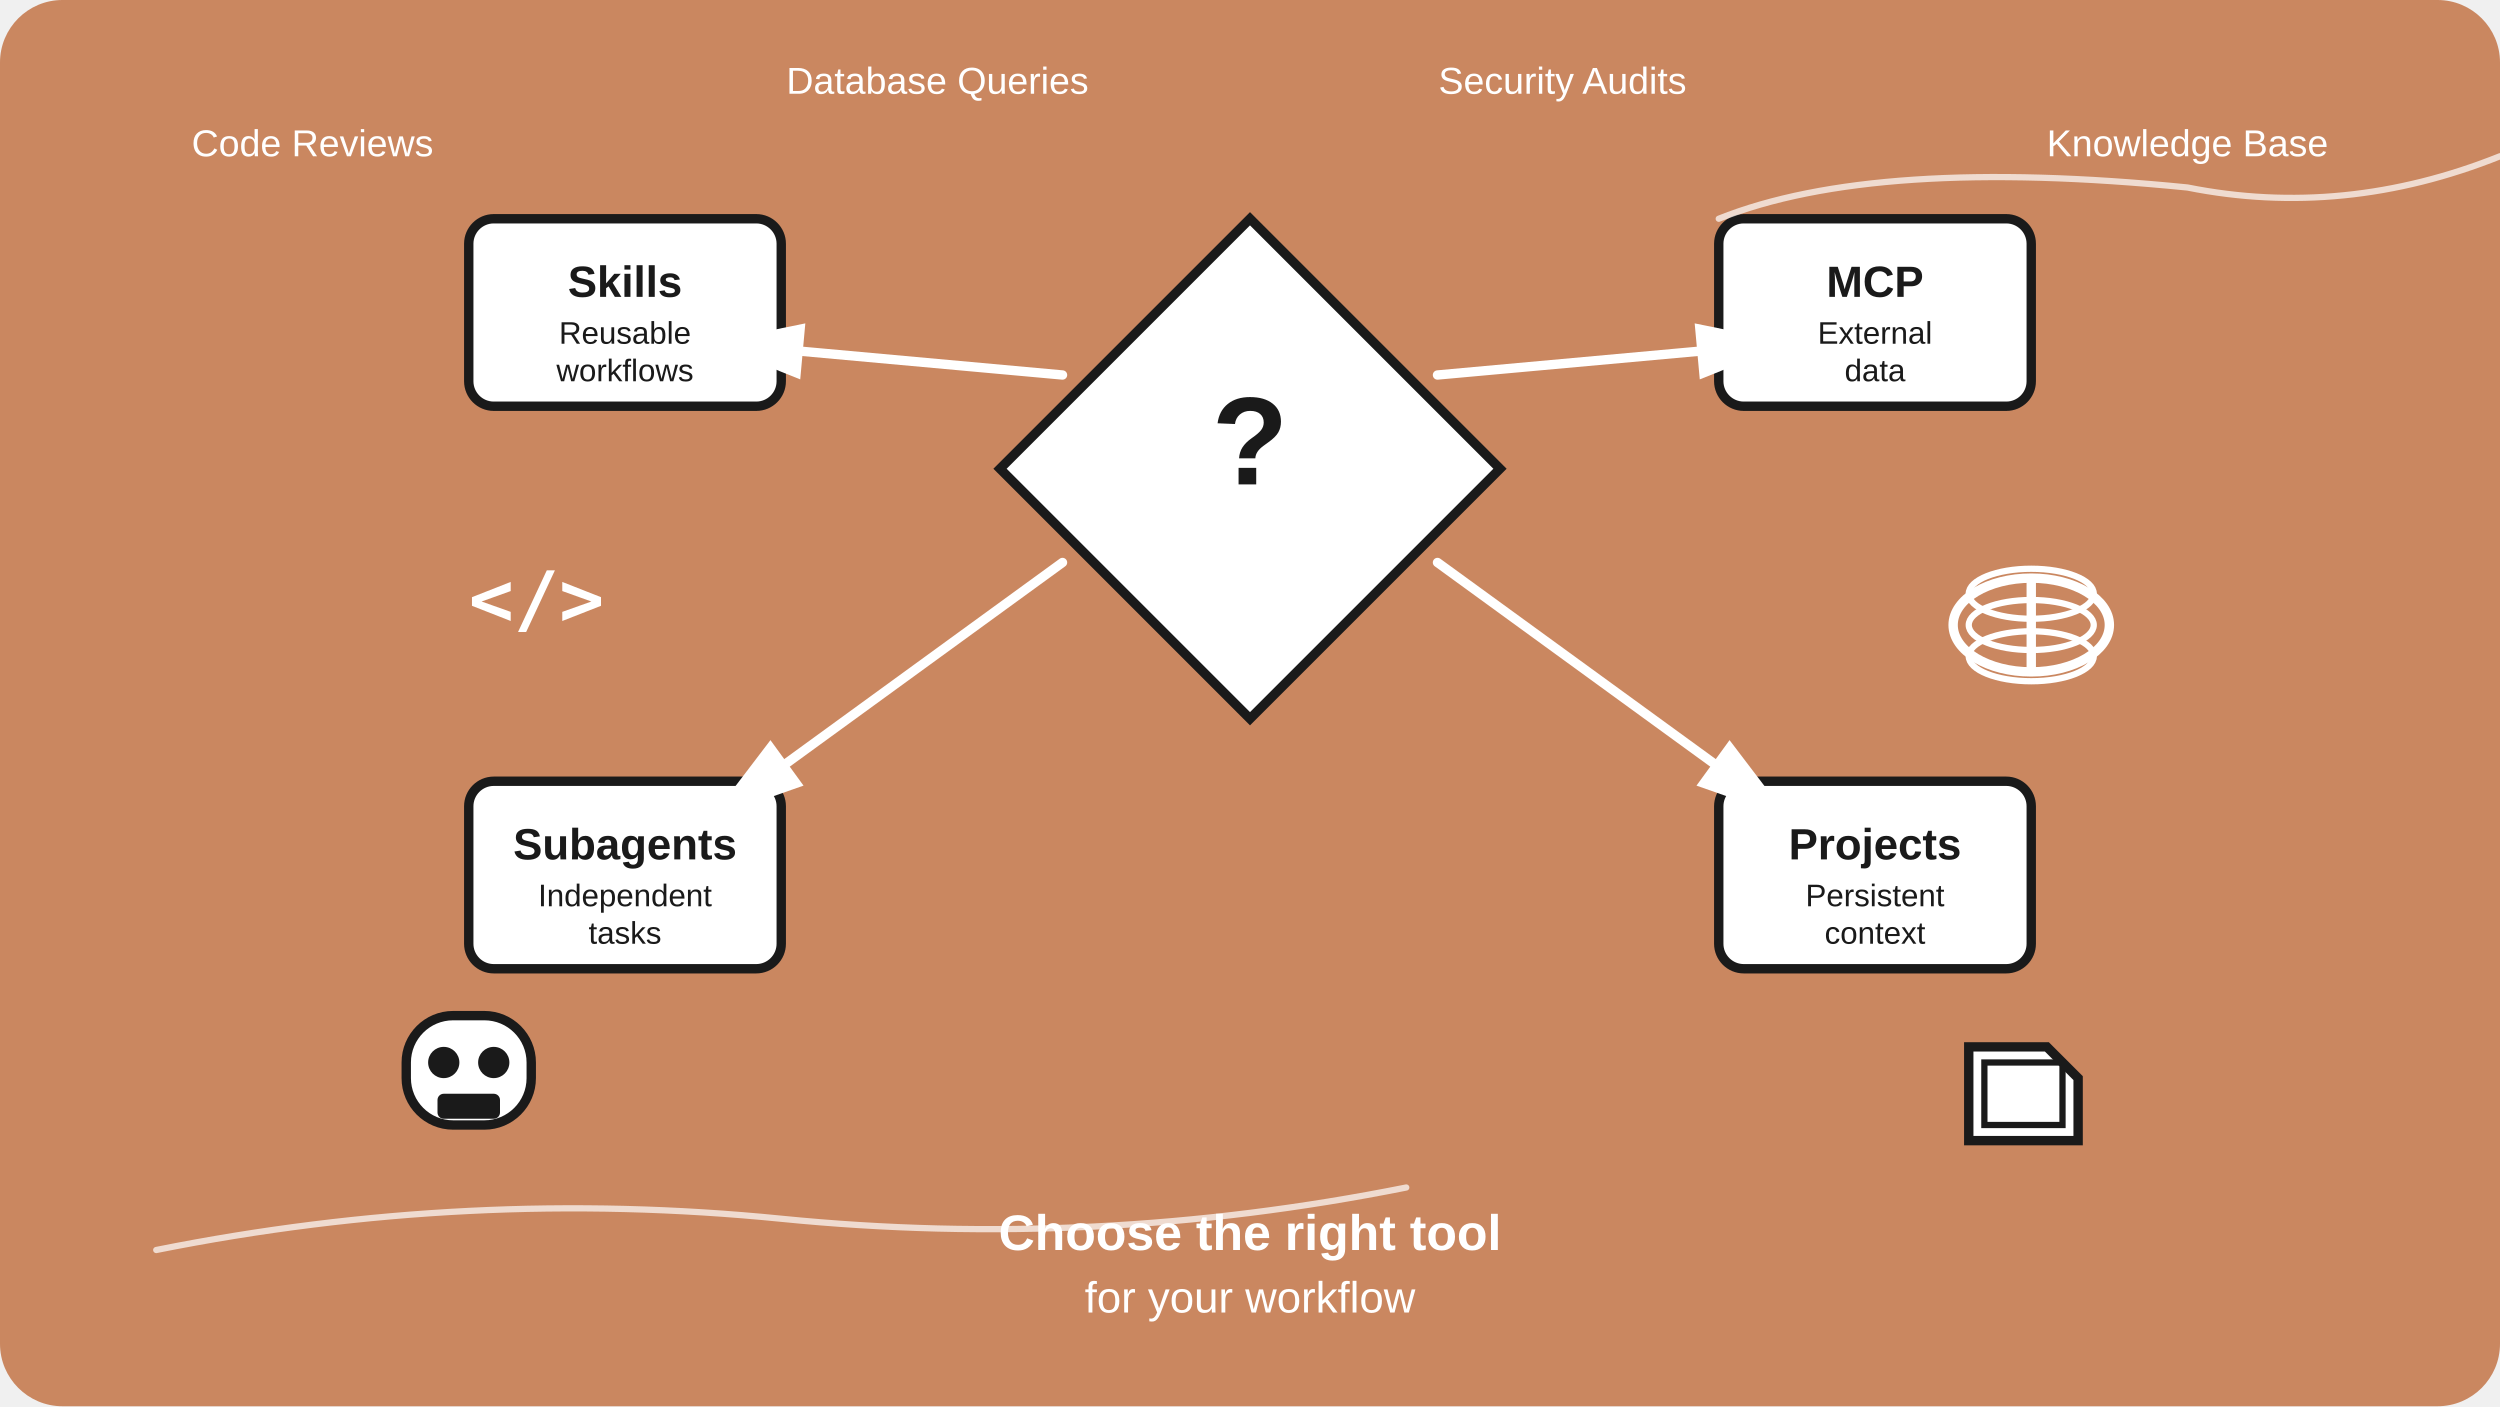
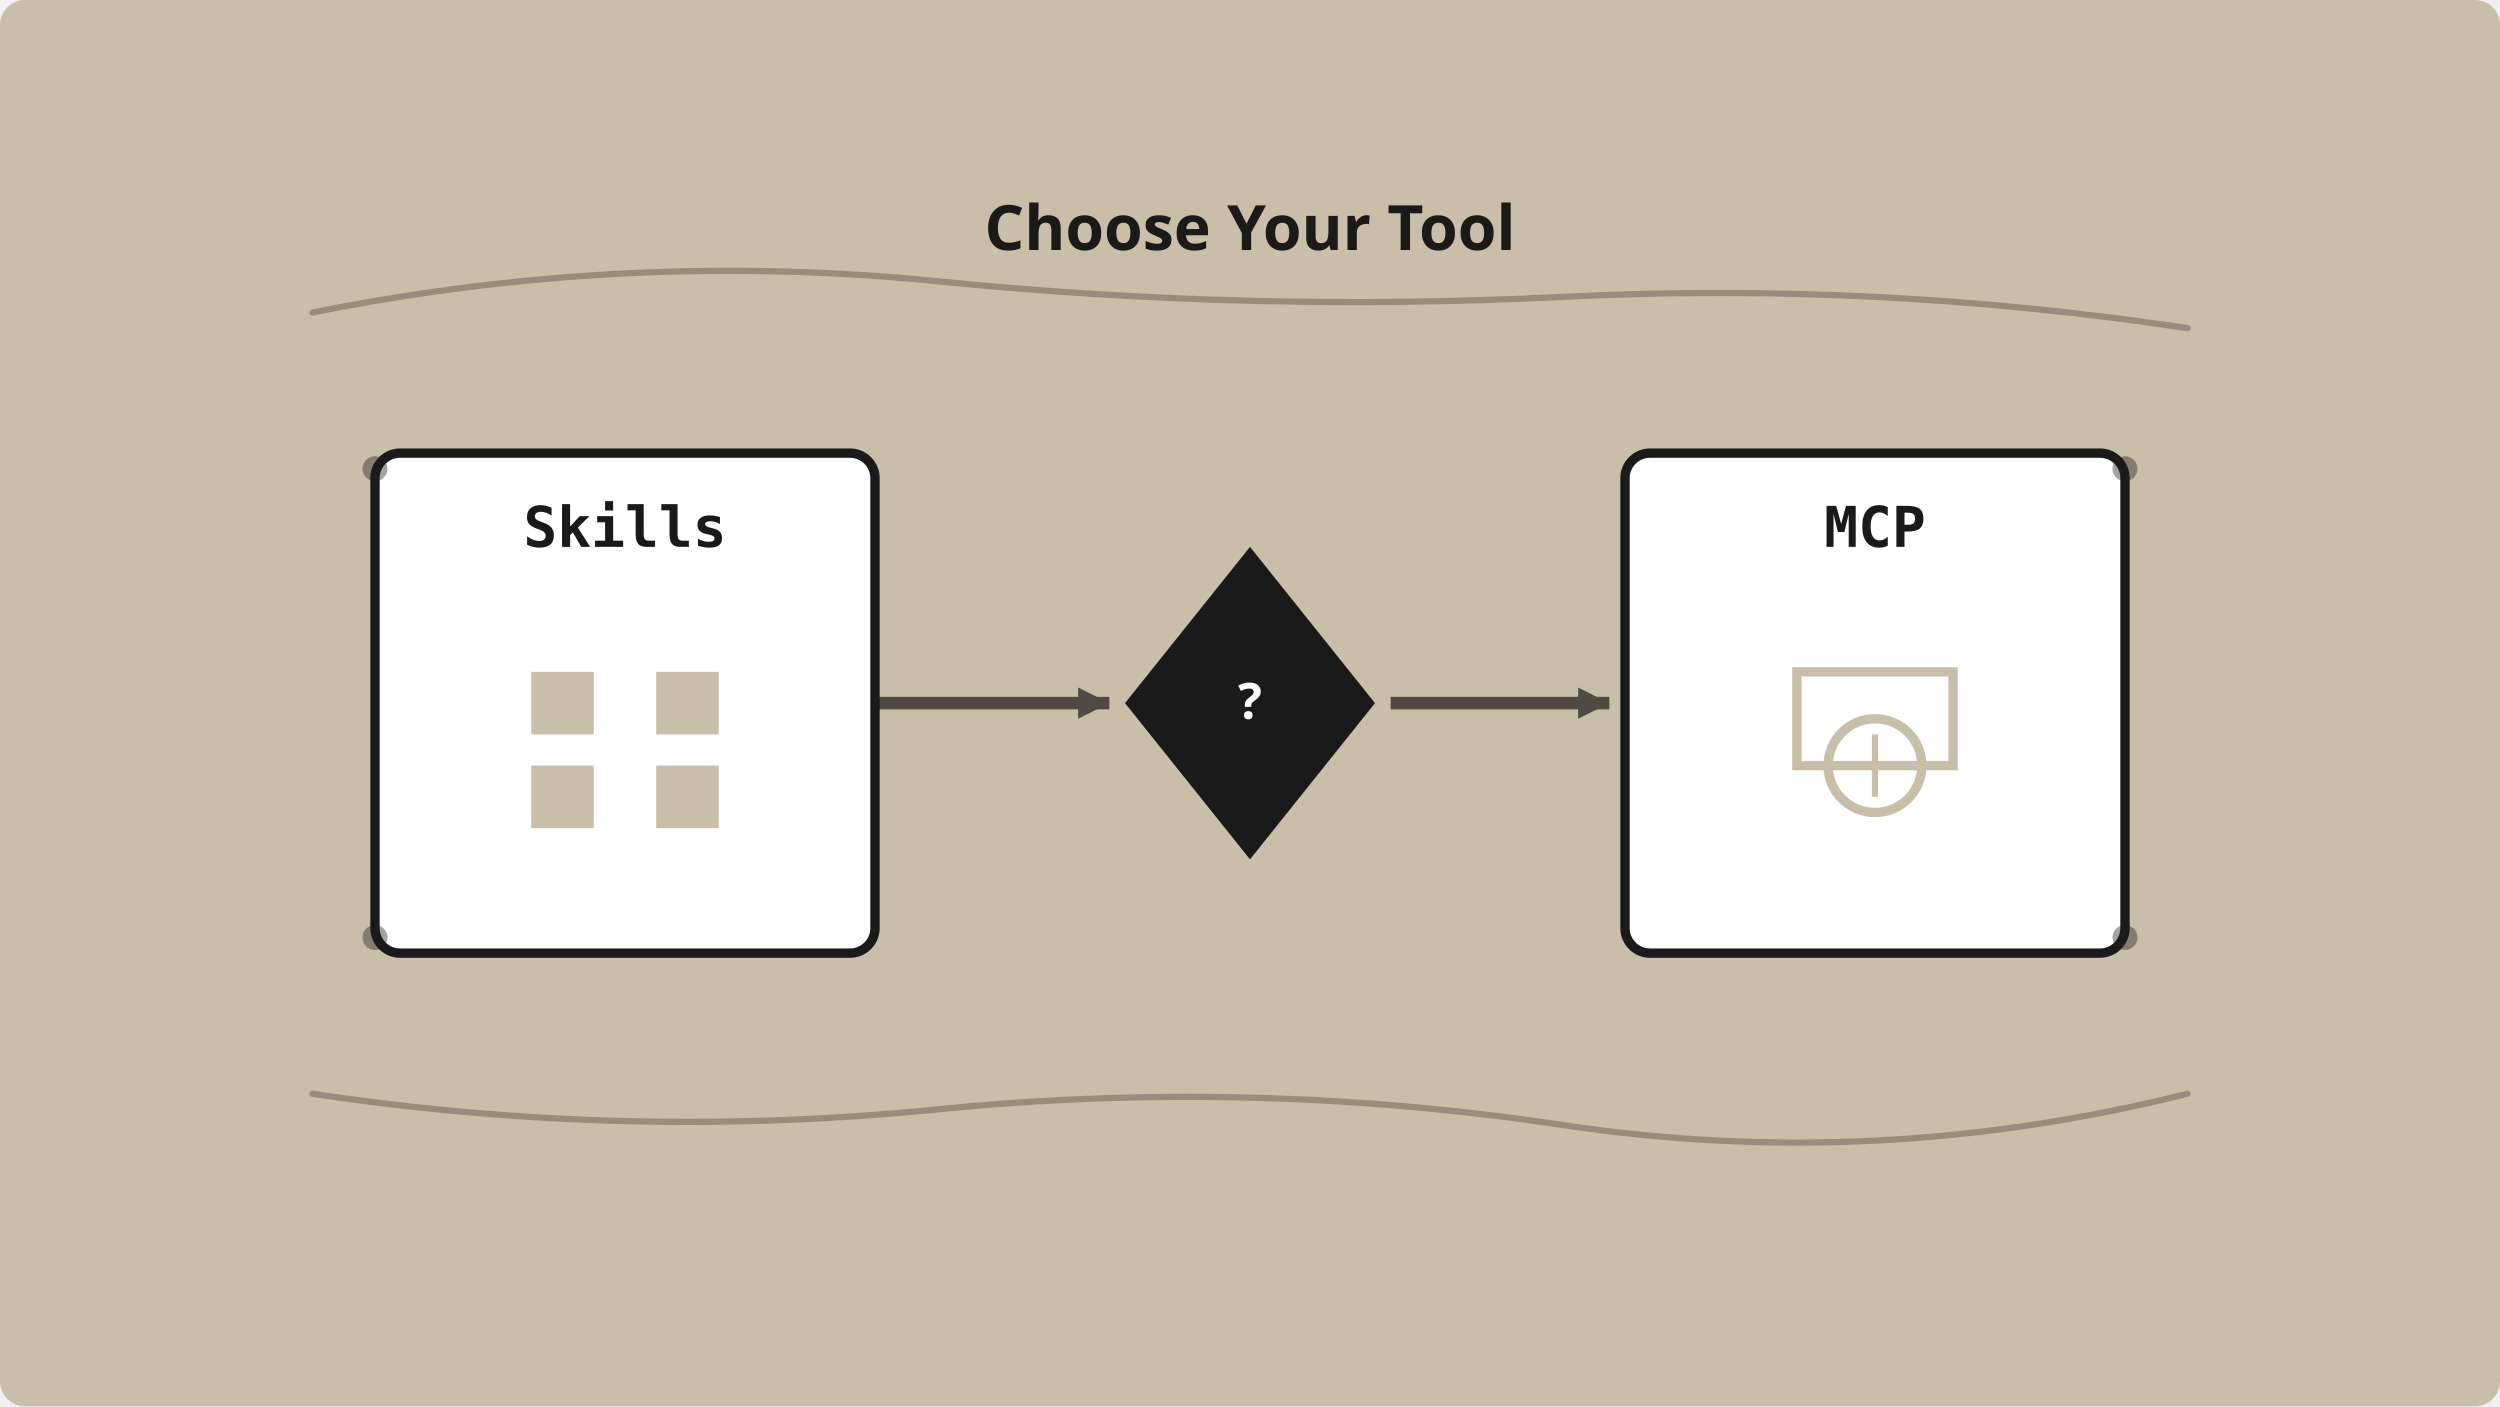
<svg xmlns="http://www.w3.org/2000/svg" viewBox="0 0 800 450">
-   <rect width="800" height="450" fill="#CA8760" rx="20" />
-   <g transform="translate(400, 150)">
-     <path d="M 0,-80 L 80,0 L 0,80 L -80,0 Z" fill="#FFFFFF" stroke="#1A1A1A" stroke-width="3" />
-     <text x="0" y="5" font-family="Arial, sans-serif" font-size="40" fill="#1A1A1A" text-anchor="middle" font-weight="bold">?</text>
+   <rect width="800" height="450" fill="#C9BFA8" rx="8" />
+   <g transform="translate(200, 225)">
+     <rect x="-80" y="-80" width="160" height="160" fill="#FFFFFF" rx="8" stroke="#1A1A1A" stroke-width="3" />
+     <text x="0" y="-50" font-family="monospace" font-size="18" font-weight="bold" fill="#1A1A1A" text-anchor="middle">Skills</text>
+     <polygon points="-30,-10 -10,-10 -10,10 -30,10" fill="#C9BFA8" />
+     <polygon points="10,-10 30,-10 30,10 10,10" fill="#C9BFA8" />
+     <polygon points="-30,20 -10,20 -10,40 -30,40" fill="#C9BFA8" />
+     <polygon points="10,20 30,20 30,40 10,40" fill="#C9BFA8" />
  </g>
-   <g transform="translate(200, 100)">
-     <rect x="-50" y="-30" width="100" height="60" fill="#FFFFFF" stroke="#1A1A1A" stroke-width="3" rx="8" />
-     <text x="0" y="-5" font-family="Arial, sans-serif" font-size="14" fill="#1A1A1A" text-anchor="middle" font-weight="bold">Skills</text>
-     <text x="0" y="10" font-family="Arial, sans-serif" font-size="10" fill="#1A1A1A" text-anchor="middle">Reusable</text>
-     <text x="0" y="22" font-family="Arial, sans-serif" font-size="10" fill="#1A1A1A" text-anchor="middle">workflows</text>
+   <g transform="translate(600, 225)">
+     <rect x="-80" y="-80" width="160" height="160" fill="#FFFFFF" rx="8" stroke="#1A1A1A" stroke-width="3" />
+     <text x="0" y="-50" font-family="monospace" font-size="18" font-weight="bold" fill="#1A1A1A" text-anchor="middle">MCP</text>
+     <rect x="-25" y="-10" width="50" height="30" fill="none" stroke="#C9BFA8" stroke-width="3" />
+     <circle cx="0" cy="20" r="15" fill="none" stroke="#C9BFA8" stroke-width="3" />
+     <line x1="-10" y1="20" x2="10" y2="20" stroke="#C9BFA8" stroke-width="2" />
+     <line x1="0" y1="10" x2="0" y2="30" stroke="#C9BFA8" stroke-width="2" />
  </g>
-   <g transform="translate(600, 100)">
-     <rect x="-50" y="-30" width="100" height="60" fill="#FFFFFF" stroke="#1A1A1A" stroke-width="3" rx="8" />
-     <text x="0" y="-5" font-family="Arial, sans-serif" font-size="14" fill="#1A1A1A" text-anchor="middle" font-weight="bold">MCP</text>
-     <text x="0" y="10" font-family="Arial, sans-serif" font-size="10" fill="#1A1A1A" text-anchor="middle">External</text>
-     <text x="0" y="22" font-family="Arial, sans-serif" font-size="10" fill="#1A1A1A" text-anchor="middle">data</text>
+   <g transform="translate(400, 225)">
+     <polygon points="0,-50 40,0 0,50 -40,0" fill="#1A1A1A" />
+     <text x="0" y="5" font-family="sans-serif" font-size="16" font-weight="bold" fill="#FFFFFF" text-anchor="middle">?</text>
  </g>
-   <g transform="translate(200, 280)">
-     <rect x="-50" y="-30" width="100" height="60" fill="#FFFFFF" stroke="#1A1A1A" stroke-width="3" rx="8" />
-     <text x="0" y="-5" font-family="Arial, sans-serif" font-size="14" fill="#1A1A1A" text-anchor="middle" font-weight="bold">Subagents</text>
-     <text x="0" y="10" font-family="Arial, sans-serif" font-size="10" fill="#1A1A1A" text-anchor="middle">Independent</text>
-     <text x="0" y="22" font-family="Arial, sans-serif" font-size="10" fill="#1A1A1A" text-anchor="middle">tasks</text>
+   <g opacity="0.7">
+     <path d="M 280,225 L 355,225" stroke="#1A1A1A" stroke-width="4" />
+     <polygon points="355,225 345,220 345,230" fill="#1A1A1A" />
+     <path d="M 445,225 L 515,225" stroke="#1A1A1A" stroke-width="4" />
+     <polygon points="515,225 505,220 505,230" fill="#1A1A1A" />
  </g>
-   <g transform="translate(600, 280)">
-     <rect x="-50" y="-30" width="100" height="60" fill="#FFFFFF" stroke="#1A1A1A" stroke-width="3" rx="8" />
-     <text x="0" y="-5" font-family="Arial, sans-serif" font-size="14" fill="#1A1A1A" text-anchor="middle" font-weight="bold">Projects</text>
-     <text x="0" y="10" font-family="Arial, sans-serif" font-size="10" fill="#1A1A1A" text-anchor="middle">Persistent</text>
-     <text x="0" y="22" font-family="Arial, sans-serif" font-size="10" fill="#1A1A1A" text-anchor="middle">context</text>
+   <text x="400" y="80" font-family="sans-serif" font-size="20" font-weight="bold" fill="#1A1A1A" text-anchor="middle">Choose Your Tool</text>
+   <g opacity="0.3">
+     <path d="M 100,100 Q 200,80 300,90 T 500,95 T 700,105" fill="none" stroke="#1A1A1A" stroke-width="2" stroke-linecap="round" />
+     <path d="M 100,350 Q 200,365 300,355 T 500,360 T 700,350" fill="none" stroke="#1A1A1A" stroke-width="2" stroke-linecap="round" />
  </g>
-   <defs>
-     <marker id="arrowhead" markerWidth="10" markerHeight="10" refX="9" refY="3" orient="auto">
-       <polygon points="0 0, 10 3, 0 6" fill="#FFFFFF" />
-     </marker>
-   </defs>
-   <path d="M 340,120 L 230,110" stroke="#FFFFFF" stroke-width="3" fill="none" marker-end="url(#arrowhead)" stroke-linecap="round" />
-   <path d="M 460,120 L 570,110" stroke="#FFFFFF" stroke-width="3" fill="none" marker-end="url(#arrowhead)" stroke-linecap="round" />
-   <path d="M 340,180 L 230,260" stroke="#FFFFFF" stroke-width="3" fill="none" marker-end="url(#arrowhead)" stroke-linecap="round" />
-   <path d="M 460,180 L 570,260" stroke="#FFFFFF" stroke-width="3" fill="none" marker-end="url(#arrowhead)" stroke-linecap="round" />
-   <g transform="translate(150, 200)">
-     <text x="0" y="0" font-family="monospace" font-size="24" fill="#FFFFFF" font-weight="bold">&lt;/&gt;</text>
-   </g>
-   <g transform="translate(650, 200)">
-     <ellipse cx="0" cy="0" rx="25" ry="15" fill="none" stroke="#FFFFFF" stroke-width="3" />
-     <line x1="0" y1="-15" x2="0" y2="15" stroke="#FFFFFF" stroke-width="3" />
-     <ellipse cx="0" cy="-10" rx="20" ry="8" fill="none" stroke="#FFFFFF" stroke-width="2" />
-     <ellipse cx="0" cy="0" rx="20" ry="8" fill="none" stroke="#FFFFFF" stroke-width="2" />
-     <ellipse cx="0" cy="10" rx="20" ry="8" fill="none" stroke="#FFFFFF" stroke-width="2" />
-   </g>
-   <g transform="translate(150, 350)">
-     <rect x="-20" y="-25" width="40" height="35" fill="#FFFFFF" stroke="#1A1A1A" stroke-width="3" rx="15" />
-     <circle cx="-8" cy="-10" r="5" fill="#1A1A1A" />
-     <circle cx="8" cy="-10" r="5" fill="#1A1A1A" />
-     <rect x="-10" y="0" width="20" height="8" fill="#1A1A1A" rx="2" />
-   </g>
-   <g transform="translate(650, 350)">
-     <path d="M -20,-15 L 5,-15 L 15,-5 L 15,15 L -20,15 Z" fill="#FFFFFF" stroke="#1A1A1A" stroke-width="3" />
-     <rect x="-15" y="-10" width="25" height="20" fill="none" stroke="#1A1A1A" stroke-width="2" />
-   </g>
-   <g transform="translate(100, 50)">
-     <text x="0" y="0" font-family="Arial, sans-serif" font-size="12" fill="#FFFFFF" text-anchor="middle">Code Reviews</text>
-   </g>
-   <g transform="translate(300, 30)">
-     <text x="0" y="0" font-family="Arial, sans-serif" font-size="12" fill="#FFFFFF" text-anchor="middle">Database Queries</text>
-   </g>
-   <g transform="translate(500, 30)">
-     <text x="0" y="0" font-family="Arial, sans-serif" font-size="12" fill="#FFFFFF" text-anchor="middle">Security Audits</text>
-   </g>
-   <g transform="translate(700, 50)">
-     <text x="0" y="0" font-family="Arial, sans-serif" font-size="12" fill="#FFFFFF" text-anchor="middle">Knowledge Base</text>
-   </g>
-   <path d="M 50,400 Q 150,380 250,390 Q 350,400 450,380" stroke="#FFFFFF" stroke-width="2" fill="none" stroke-linecap="round" opacity="0.7" />
-   <path d="M 550,70 Q 600,50 700,60 Q 750,70 800,50" stroke="#FFFFFF" stroke-width="2" fill="none" stroke-linecap="round" opacity="0.7" />
-   <g transform="translate(400, 400)">
-     <text x="0" y="0" font-family="Arial, sans-serif" font-size="16" fill="#FFFFFF" text-anchor="middle" font-weight="bold">
-       Choose the right tool
-     </text>
-     <text x="0" y="20" font-family="Arial, sans-serif" font-size="14" fill="#FFFFFF" text-anchor="middle">
-       for your workflow
-     </text>
+   <g opacity="0.4" fill="#1A1A1A">
+     <circle cx="120" cy="150" r="4" />
+     <circle cx="680" cy="150" r="4" />
+     <circle cx="120" cy="300" r="4" />
+     <circle cx="680" cy="300" r="4" />
  </g>
</svg>
